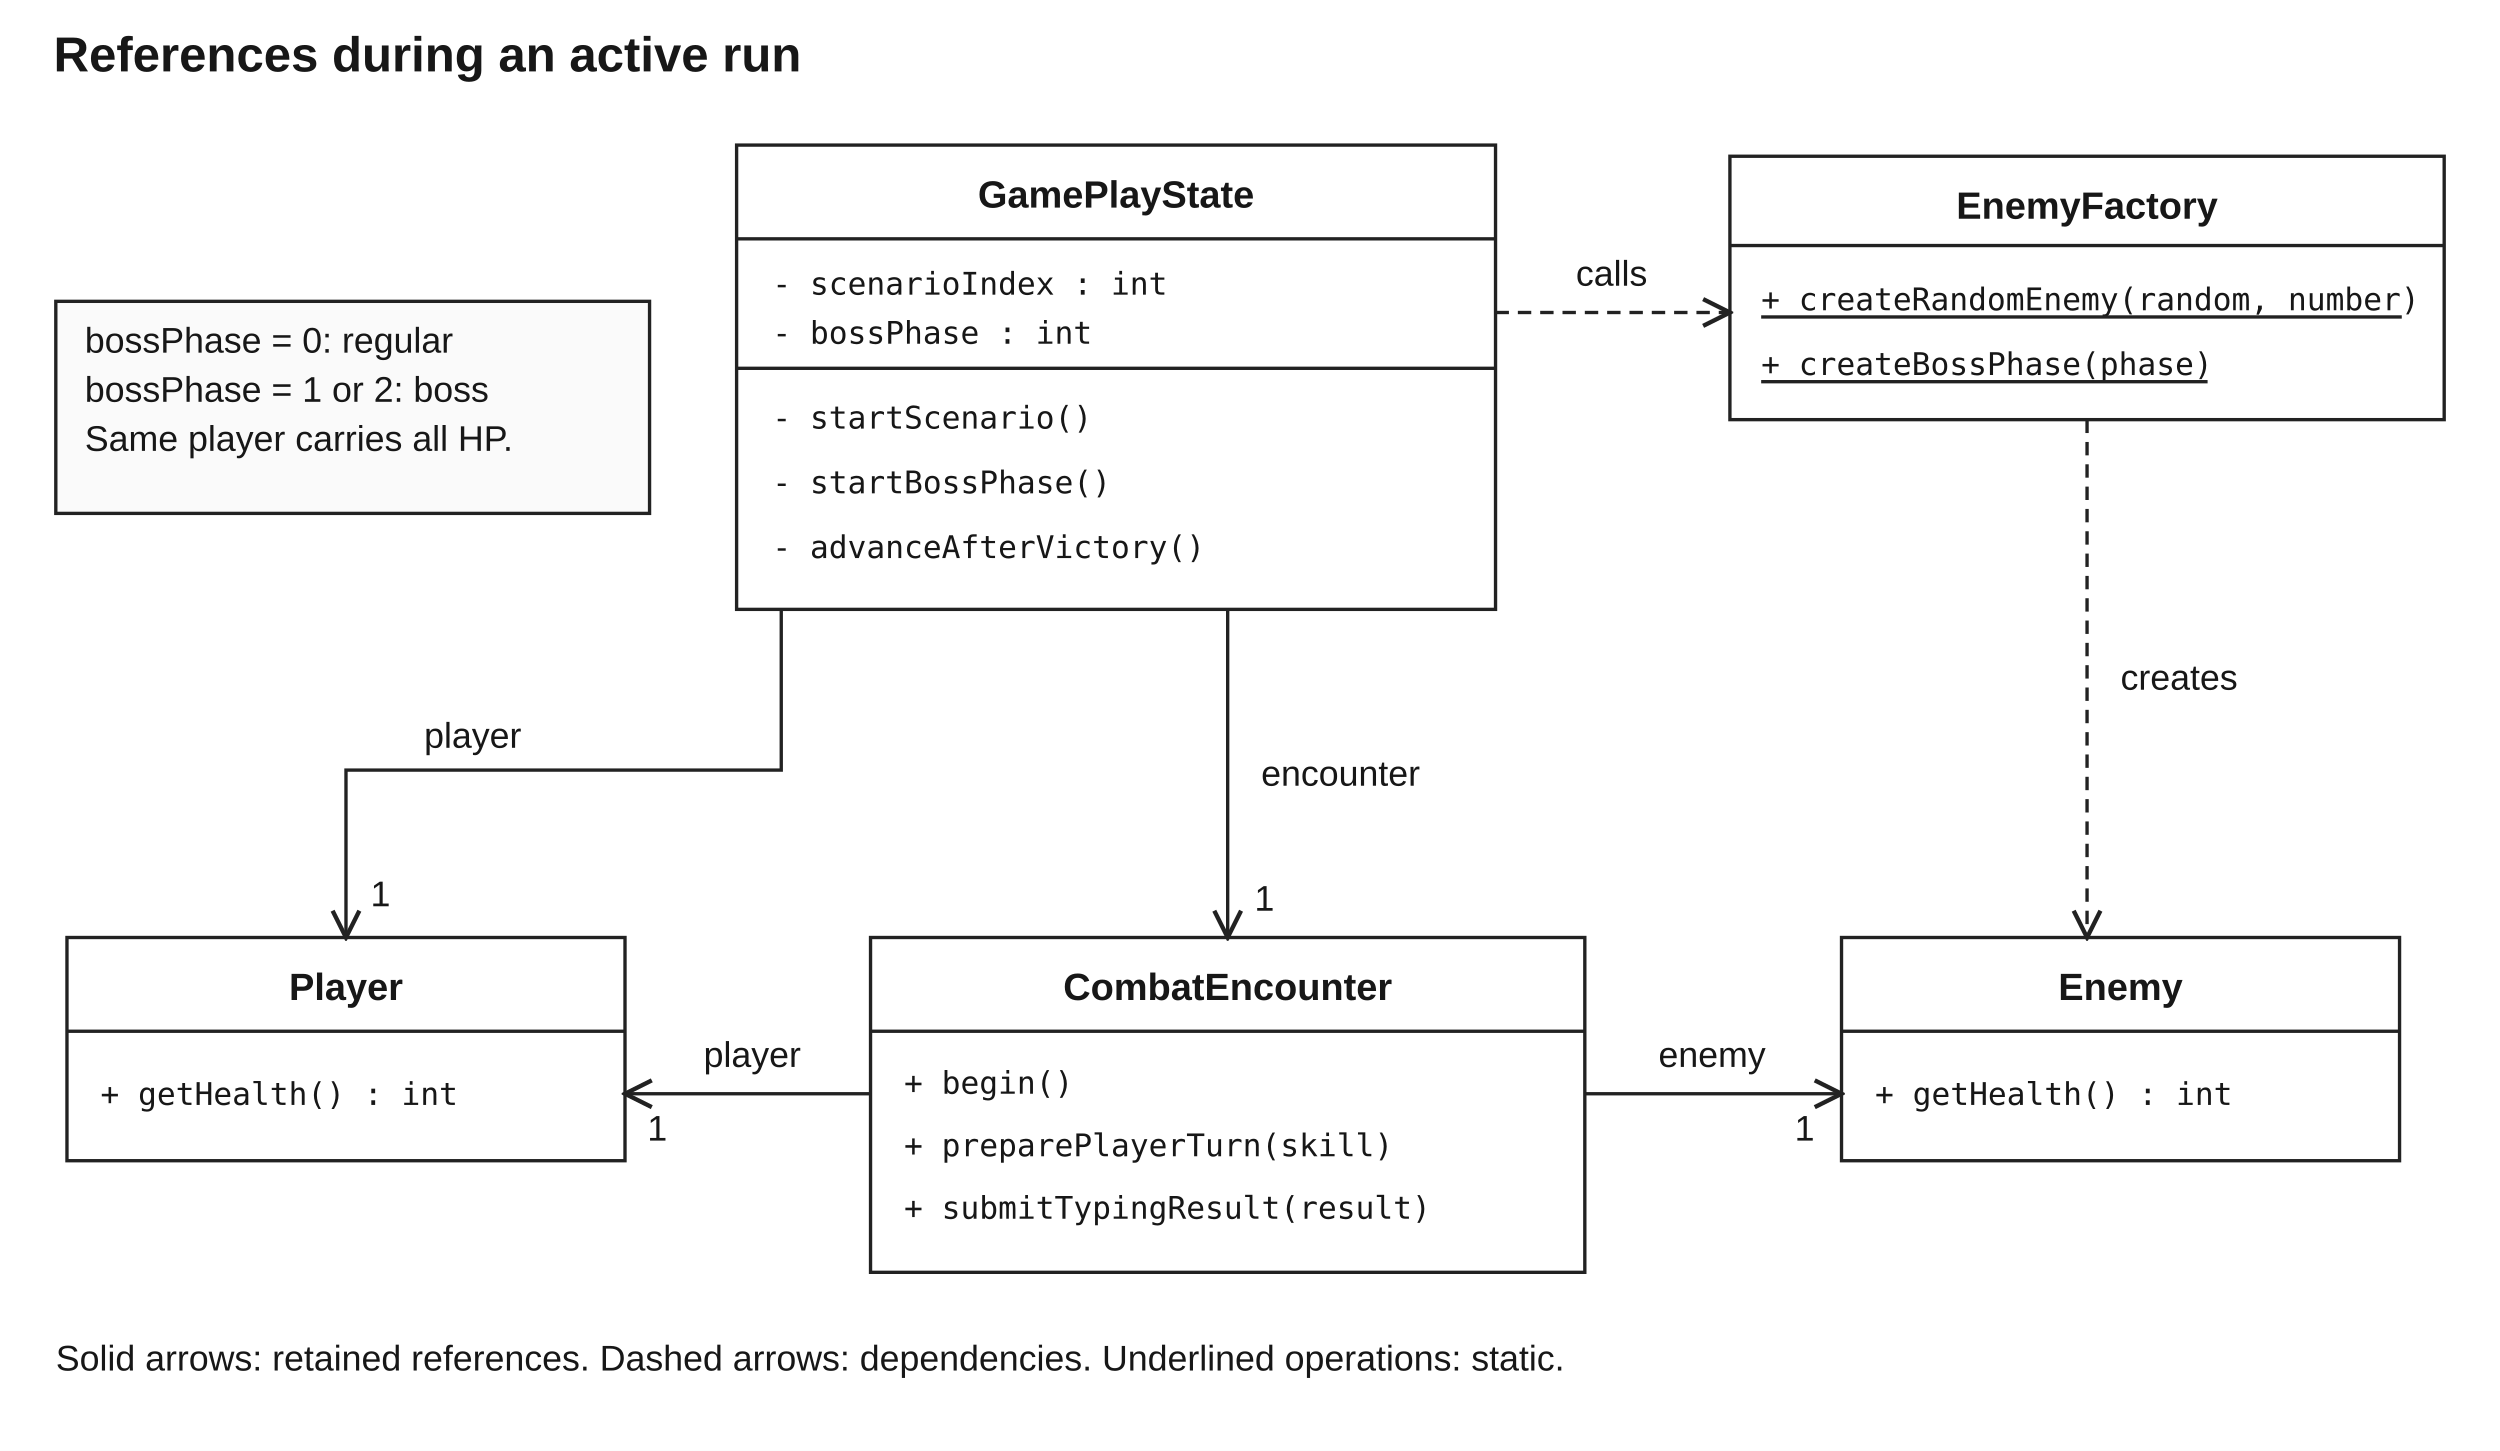
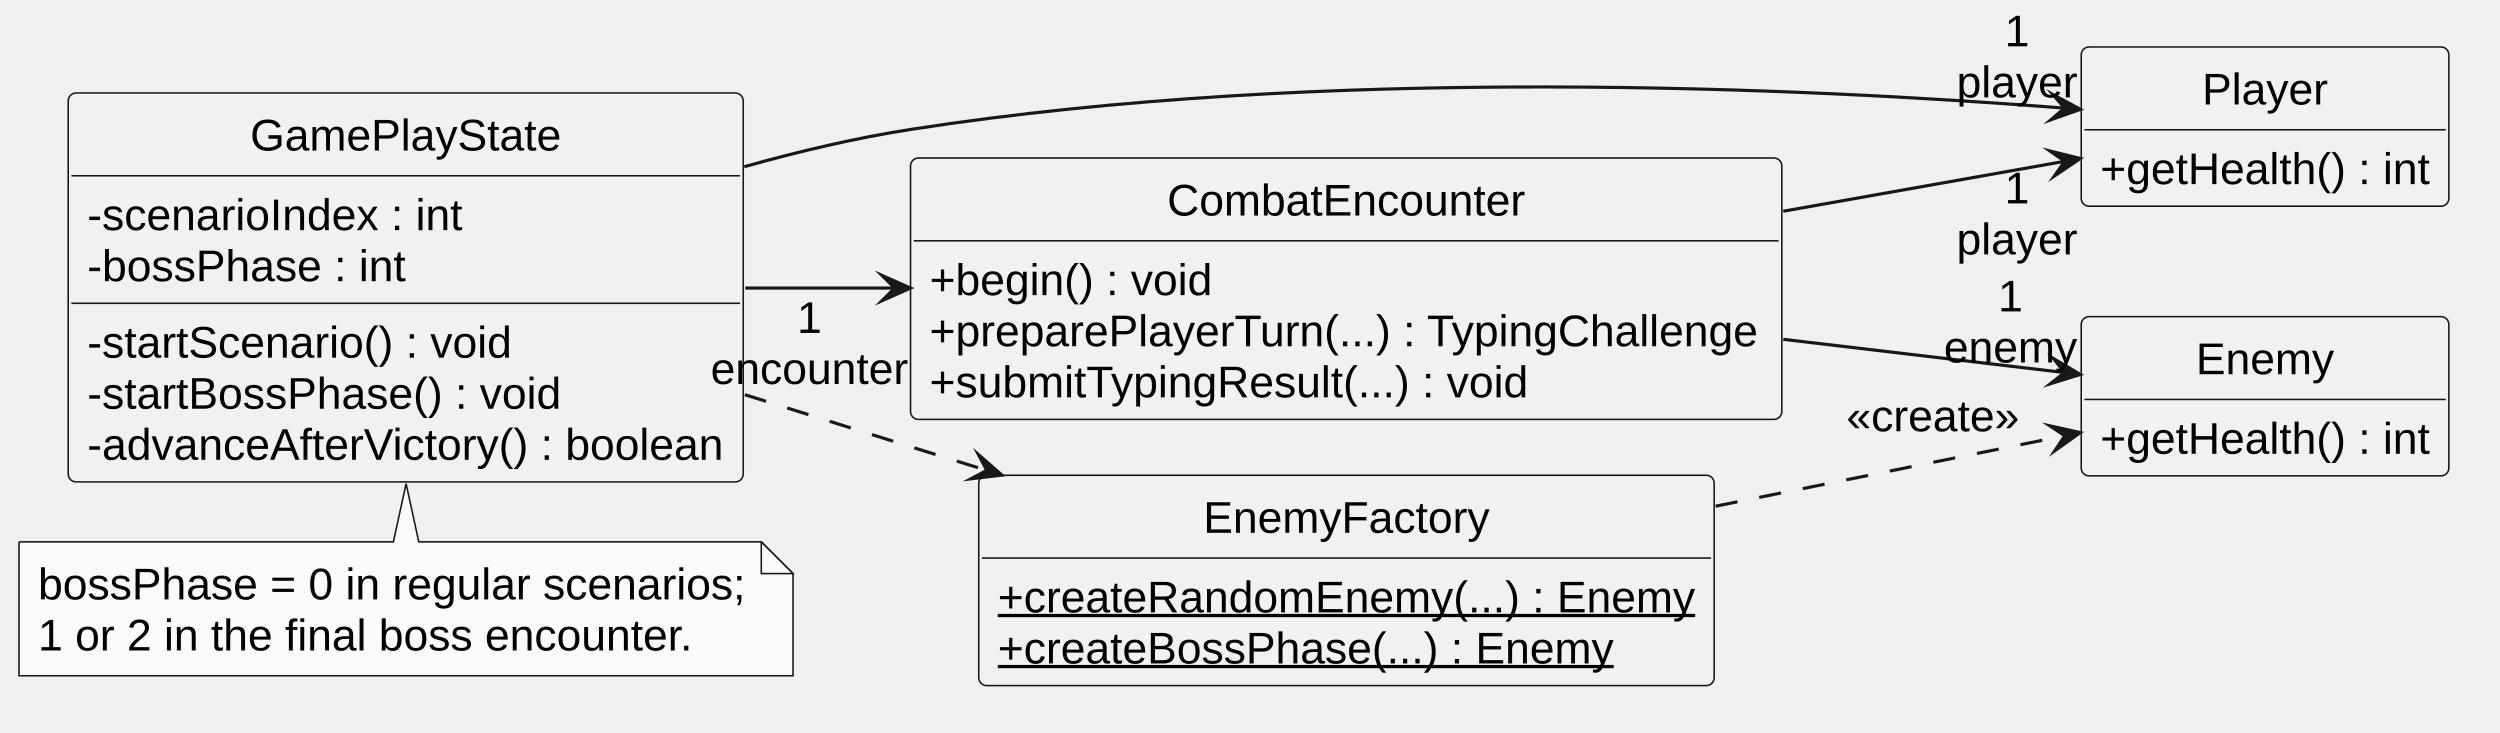
- <svg xmlns="http://www.w3.org/2000/svg" width="1120" height="650" viewBox="0 0 1120 650" role="img" aria-labelledby="title desc">
-   <defs>
-     <marker id="filled" markerWidth="10" markerHeight="8" refX="9" refY="4" orient="auto">
-       <path d="M0 0 L9 4 L0 8 Z" fill="#222" />
-     </marker>
-     <marker id="open" markerWidth="10" markerHeight="10" refX="9" refY="5" orient="auto">
-       <path d="M1 1 L9 5 L1 9" fill="none" stroke="#222" stroke-width="1.3" />
-     </marker>
-   </defs>
-   <style>text{font-family:Arial,Helvetica,sans-serif;fill:#171717} .title{font-size:22px;font-weight:700} .head{font-size:17px;font-weight:600} .body{font-size:16px} .code{font-family:Consolas,monospace;font-size:14px} .small{font-size:14px} .line{fill:none;stroke:#222;stroke-width:1.5} .life{fill:none;stroke:#555;stroke-width:1.3;stroke-dasharray:6 5} .return{fill:none;stroke:#222;stroke-width:1.5;stroke-dasharray:6 4} .box{fill:white;stroke:#222;stroke-width:1.5}</style>
-   <rect width="100%" height="100%" fill="white" />
-   <text x="24" y="32" class="title" text-anchor="start">References during an active run</text>
-   <rect x="330" y="65" width="340" height="208" fill="white" stroke="#222" stroke-width="1.5" />
-   <line x1="330" y1="107" x2="670" y2="107" class="line" />
-   <line x1="330" y1="165" x2="670" y2="165" class="line" />
-   <text x="500" y="93" class="head" text-anchor="middle">GamePlayState</text>
-   <text x="346" y="132" class="code" text-anchor="start">- scenarioIndex : int</text>
-   <text x="346" y="154" class="code" text-anchor="start">- bossPhase : int</text>
-   <text x="346" y="192" class="code" text-anchor="start">- startScenario()</text>
-   <text x="346" y="221" class="code" text-anchor="start">- startBossPhase()</text>
-   <text x="346" y="250" class="code" text-anchor="start">- advanceAfterVictory()</text>
-   <rect x="775" y="70" width="320" height="118" fill="white" stroke="#222" stroke-width="1.5" />
-   <line x1="775" y1="110" x2="1095" y2="110" class="line" />
-   <text x="935" y="98" class="head" text-anchor="middle">EnemyFactory</text>
-   <text x="789" y="139" class="code" text-anchor="start">+ createRandomEnemy(random, number)</text>
-   <text x="789" y="168" class="code" text-anchor="start">+ createBossPhase(phase)</text>
-   <line x1="789" y1="142" x2="1076" y2="142" class="line" />
-   <line x1="789" y1="171" x2="989" y2="171" class="line" />
-   <rect x="30" y="420" width="250" height="100" fill="white" stroke="#222" stroke-width="1.5" />
-   <line x1="30" y1="462" x2="280" y2="462" class="line" />
-   <text x="155" y="448" class="head" text-anchor="middle">Player</text>
-   <text x="45" y="495" class="code" text-anchor="start">+ getHealth() : int</text>
-   <rect x="390" y="420" width="320" height="150" fill="white" stroke="#222" stroke-width="1.5" />
-   <line x1="390" y1="462" x2="710" y2="462" class="line" />
-   <text x="550" y="448" class="head" text-anchor="middle">CombatEncounter</text>
-   <text x="405" y="490" class="code" text-anchor="start">+ begin()</text>
-   <text x="405" y="518" class="code" text-anchor="start">+ preparePlayerTurn(skill)</text>
-   <text x="405" y="546" class="code" text-anchor="start">+ submitTypingResult(result)</text>
-   <rect x="825" y="420" width="250" height="100" fill="white" stroke="#222" stroke-width="1.5" />
-   <line x1="825" y1="462" x2="1075" y2="462" class="line" />
-   <text x="950" y="448" class="head" text-anchor="middle">Enemy</text>
-   <text x="840" y="495" class="code" text-anchor="start">+ getHealth() : int</text>
-   <path d="M350 273 V345 H155 V420" class="line" marker-end="url(#open)" />
-   <text x="190" y="335" class="body" text-anchor="start">player</text>
-   <text x="166" y="406" class="body" text-anchor="start">1</text>
-   <line x1="550" y1="273" x2="550" y2="420" class="line" marker-end="url(#open)" />
-   <text x="565" y="352" class="body" text-anchor="start">encounter</text>
-   <text x="562" y="408" class="body" text-anchor="start">1</text>
-   <line x1="670" y1="140" x2="775" y2="140" class="return" marker-end="url(#open)" />
-   <text x="722" y="128" class="body" text-anchor="middle">calls</text>
-   <line x1="390" y1="490" x2="280" y2="490" class="line" marker-end="url(#open)" />
-   <text x="337" y="478" class="body" text-anchor="middle">player</text>
-   <text x="290" y="511" class="body" text-anchor="start">1</text>
-   <line x1="710" y1="490" x2="825" y2="490" class="line" marker-end="url(#open)" />
-   <text x="767" y="478" class="body" text-anchor="middle">enemy</text>
-   <text x="804" y="511" class="body" text-anchor="start">1</text>
-   <line x1="935" y1="188" x2="935" y2="420" class="return" marker-end="url(#open)" />
-   <text x="950" y="309" class="body" text-anchor="start">creates</text>
-   <rect x="25" y="135" width="266" height="95" fill="#fafafa" stroke="#222" stroke-width="1.5" />
-   <text x="38" y="158" class="body" text-anchor="start">bossPhase = 0: regular</text>
-   <text x="38" y="180" class="body" text-anchor="start">bossPhase = 1 or 2: boss</text>
-   <text x="38" y="202" class="body" text-anchor="start">Same player carries all HP.</text>
-   <text x="25" y="614" class="body" text-anchor="start">Solid arrows: retained references. Dashed arrows: dependencies. Underlined operations: static.</text>
+ <svg xmlns="http://www.w3.org/2000/svg" version="1.1" data-diagram-type="CLASS" style="width:788px;height:231px;background:#FFFFFF;" width="788px" height="231px" viewBox="0 0 788 231" zoomAndPan="magnify" preserveAspectRatio="none" contentStyleType="text/css">
+   <defs />
+   <g font-family="sans-serif" lengthAdjust="spacing">
+     <g class="entity" data-qualified-name="GamePlayState" id="ent0001" data-source-line="13">
+       <rect x="21.5" y="29.303" width="212.765" height="122.592" fill="#F1F1F1" style="stroke:#181818;stroke-width:0.5;" rx="2.5" ry="2.5" />
+       <text x="78.858" y="47.435" fill="#000" font-size="14" textLength="98.048" font-family="Arial">GamePlayState</text>
+       <line x1="22.5" y1="55.402" x2="233.265" y2="55.402" style="stroke:#181818;stroke-width:0.5;" />
+       <text x="27.5" y="72.533" fill="#000" font-size="14" textLength="118.282" font-family="Arial">-scenarioIndex : int</text>
+       <text x="27.5" y="88.632" fill="#000" font-size="14" textLength="100.386" font-family="Arial">-bossPhase : int</text>
+       <line x1="22.5" y1="95.599" x2="233.265" y2="95.599" style="stroke:#181818;stroke-width:0.5;" />
+       <text x="27.5" y="112.731" fill="#000" font-size="14" textLength="133.82" font-family="Arial">-startScenario() : void</text>
+       <text x="27.5" y="128.829" fill="#000" font-size="14" textLength="149.386" font-family="Arial">-startBossPhase() : void</text>
+       <text x="27.5" y="144.928" fill="#000" font-size="14" textLength="200.765" font-family="Arial">-advanceAfterVictory() : boolean</text>
+     </g>
+     <g class="entity" data-qualified-name="Player" id="ent0002" data-source-line="20">
+       <rect x="656" y="14.803" width="115.886" height="50.197" fill="#F1F1F1" style="stroke:#181818;stroke-width:0.5;" rx="2.5" ry="2.5" />
+       <text x="694.102" y="32.935" fill="#000" font-size="14" textLength="39.683" font-family="Arial">Player</text>
+       <line x1="657" y1="40.902" x2="770.886" y2="40.902" style="stroke:#181818;stroke-width:0.5;" />
+       <text x="662" y="58.033" fill="#000" font-size="14" textLength="103.886" font-family="Arial">+getHealth() : int</text>
+     </g>
+     <g class="entity" data-qualified-name="CombatEncounter" id="ent0003" data-source-line="23">
+       <rect x="287" y="49.803" width="274.63" height="82.395" fill="#F1F1F1" style="stroke:#181818;stroke-width:0.5;" rx="2.5" ry="2.5" />
+       <text x="367.895" y="67.935" fill="#000" font-size="14" textLength="112.841" font-family="Arial">CombatEncounter</text>
+       <line x1="288" y1="75.902" x2="560.63" y2="75.902" style="stroke:#181818;stroke-width:0.5;" />
+       <text x="293" y="93.033" fill="#000" font-size="14" textLength="89.106" font-family="Arial">+begin() : void</text>
+       <text x="293" y="109.132" fill="#000" font-size="14" textLength="262.63" font-family="Arial">+preparePlayerTurn(...) : TypingChallenge</text>
+       <text x="293" y="125.231" fill="#000" font-size="14" textLength="189.458" font-family="Arial">+submitTypingResult(...) : void</text>
+     </g>
+     <g class="entity" data-qualified-name="Enemy" id="ent0004" data-source-line="28">
+       <rect x="656" y="99.803" width="115.886" height="50.197" fill="#F1F1F1" style="stroke:#181818;stroke-width:0.5;" rx="2.5" ry="2.5" />
+       <text x="692.157" y="117.935" fill="#000" font-size="14" textLength="43.572" font-family="Arial">Enemy</text>
+       <line x1="657" y1="125.902" x2="770.886" y2="125.902" style="stroke:#181818;stroke-width:0.5;" />
+       <text x="662" y="143.033" fill="#000" font-size="14" textLength="103.886" font-family="Arial">+getHealth() : int</text>
+     </g>
+     <g class="entity" data-qualified-name="EnemyFactory" id="ent0005" data-source-line="31">
+       <rect x="308.5" y="149.803" width="231.81" height="66.296" fill="#F1F1F1" style="stroke:#181818;stroke-width:0.5;" rx="2.5" ry="2.5" />
+       <text x="379.281" y="167.935" fill="#000" font-size="14" textLength="90.248" font-family="Arial">EnemyFactory</text>
+       <line x1="309.5" y1="175.902" x2="539.31" y2="175.902" style="stroke:#181818;stroke-width:0.5;" />
+       <text x="314.5" y="193.033" fill="#000" font-size="14" textLength="219.81" text-decoration="underline" font-family="Arial">+createRandomEnemy(...) : Enemy</text>
+       <text x="314.5" y="209.132" fill="#000" font-size="14" textLength="194.141" text-decoration="underline" font-family="Arial">+createBossPhase(...) : Enemy</text>
+     </g>
+     <g class="entity" data-qualified-name="GMN12" id="ent0013" data-source-line="44">
+       <path d="M6,170.803 L6,213 A0,0 0 0 0 6,213 L249.961,213 A0,0 0 0 0 249.961,213 L249.961,180.803 L239.961,170.803 L132,170.803 L128,152.442 L124,170.803 L6,170.803 A0,0 0 0 0 6,170.803" style="stroke:#181818;stroke-width:0.5;" fill="#FAFAFA" />
+       <path d="M239.961,170.803 L239.961,180.803 L249.961,180.803 L239.961,170.803" style="stroke:#181818;stroke-width:0.5;" fill="#FAFAFA" />
+       <text x="12" y="188.935" fill="#000" font-size="14" textLength="222.961" font-family="Arial">bossPhase = 0 in regular scenarios;</text>
+       <text x="12" y="205.033" fill="#000" font-size="14" textLength="207.02" font-family="Arial">1 or 2 in the final boss encounter.</text>
+     </g>
+     <g class="link" data-entity-1="ent0001" data-entity-2="ent0002" id="lnk6" data-link-type="dependency">
+       <polygon points="655.723,34.467,647.062,29.778,650.738,34.077,646.439,37.754,655.723,34.467" fill="#181818" style="stroke:#181818;stroke-width:1;stroke-linejoin:miter;stroke-miterlimit:10;" />
+       <path d="M234.606,52.545 C251.906,47.685 269.8,43.48 287,40.803 C417.628,20.47 568.544,27.655 650.738,34.077" style="stroke:#181818;stroke-width:1;" fill="none" />
+       <text x="631.895" y="14.599" fill="#000" font-size="14" font-family="Arial">1</text>
+       <text x="616.723" y="30.697" fill="#000" font-size="14" textLength="38.131" font-family="Arial">player</text>
+     </g>
+     <g class="link" data-entity-1="ent0001" data-entity-2="ent0003" id="lnk7" data-link-type="dependency">
+       <polygon points="286.991,90.803,277.991,86.803,281.991,90.803,277.991,94.803,286.991,90.803" fill="#181818" style="stroke:#181818;stroke-width:1;stroke-linejoin:miter;stroke-miterlimit:10;" />
+       <path d="M234.905,90.803 C251.808,90.803 264.501,90.803 281.991,90.803" style="stroke:#181818;stroke-width:1;" fill="none" />
+       <text x="251.233" y="104.935" fill="#000" font-size="14" font-family="Arial">1</text>
+       <text x="223.991" y="121.033" fill="#000" font-size="14" textLength="62.269" font-family="Arial">encounter</text>
+     </g>
+     <g class="link" data-entity-1="ent0001" data-entity-2="ent0005" id="lnk8" data-link-type="dependency">
+       <polygon points="315.806,149.754,308.392,143.271,311.03,148.275,306.026,150.914,315.806,149.754" fill="#181818" style="stroke:#181818;stroke-width:1;stroke-linejoin:miter;stroke-miterlimit:10;" />
+       <path d="M234.775,124.404 C252.215,129.908 270.109,135.532 287,140.803 C296.349,143.721 301.287,145.259 311.03,148.275" style="stroke:#181818;stroke-width:1;stroke-dasharray:7,7;" fill="none" />
+     </g>
+     <g class="link" data-entity-1="ent0003" data-entity-2="ent0002" id="lnk9" data-link-type="dependency">
+       <polygon points="655.708,49.966,646.147,47.6,650.784,50.839,647.545,55.477,655.708,49.966" fill="#181818" style="stroke:#181818;stroke-width:1;stroke-linejoin:miter;stroke-miterlimit:10;" />
+       <path d="M562.093,66.573 C595.126,60.713 623.741,55.637 650.784,50.839" style="stroke:#181818;stroke-width:1;" fill="none" />
+       <text x="631.88" y="64.098" fill="#000" font-size="14" font-family="Arial">1</text>
+       <text x="616.708" y="80.197" fill="#000" font-size="14" textLength="38.131" font-family="Arial">player</text>
+     </g>
+     <g class="link" data-entity-1="ent0003" data-entity-2="ent0004" id="lnk10" data-link-type="dependency">
+       <polygon points="655.708,118.028,647.24,112.998,650.742,117.44,646.3,120.943,655.708,118.028" fill="#181818" style="stroke:#181818;stroke-width:1;stroke-linejoin:miter;stroke-miterlimit:10;" />
+       <path d="M562.093,106.957 C595.126,110.863 623.699,114.242 650.742,117.44" style="stroke:#181818;stroke-width:1;" fill="none" />
+       <text x="629.825" y="98.159" fill="#000" font-size="14" font-family="Arial">1</text>
+       <text x="612.708" y="114.258" fill="#000" font-size="14" textLength="42.021" font-family="Arial">enemy</text>
+     </g>
+     <g class="link" data-entity-1="ent0005" data-entity-2="ent0004" id="lnk11" data-link-type="dependency">
+       <polygon points="655.718,136.359,646.105,134.218,650.817,137.348,647.687,142.06,655.718,136.359" fill="#181818" style="stroke:#181818;stroke-width:1;stroke-linejoin:miter;stroke-miterlimit:10;" />
+       <path d="M540.781,159.546 C580.304,151.573 617.918,143.985 650.817,137.348" style="stroke:#181818;stroke-width:1;stroke-dasharray:7,7;" fill="none" />
+       <text x="582" y="135.935" fill="#000" font-size="14" textLength="54.482" font-family="Arial">«create»</text>
+     </g>
+   </g>
</svg>
